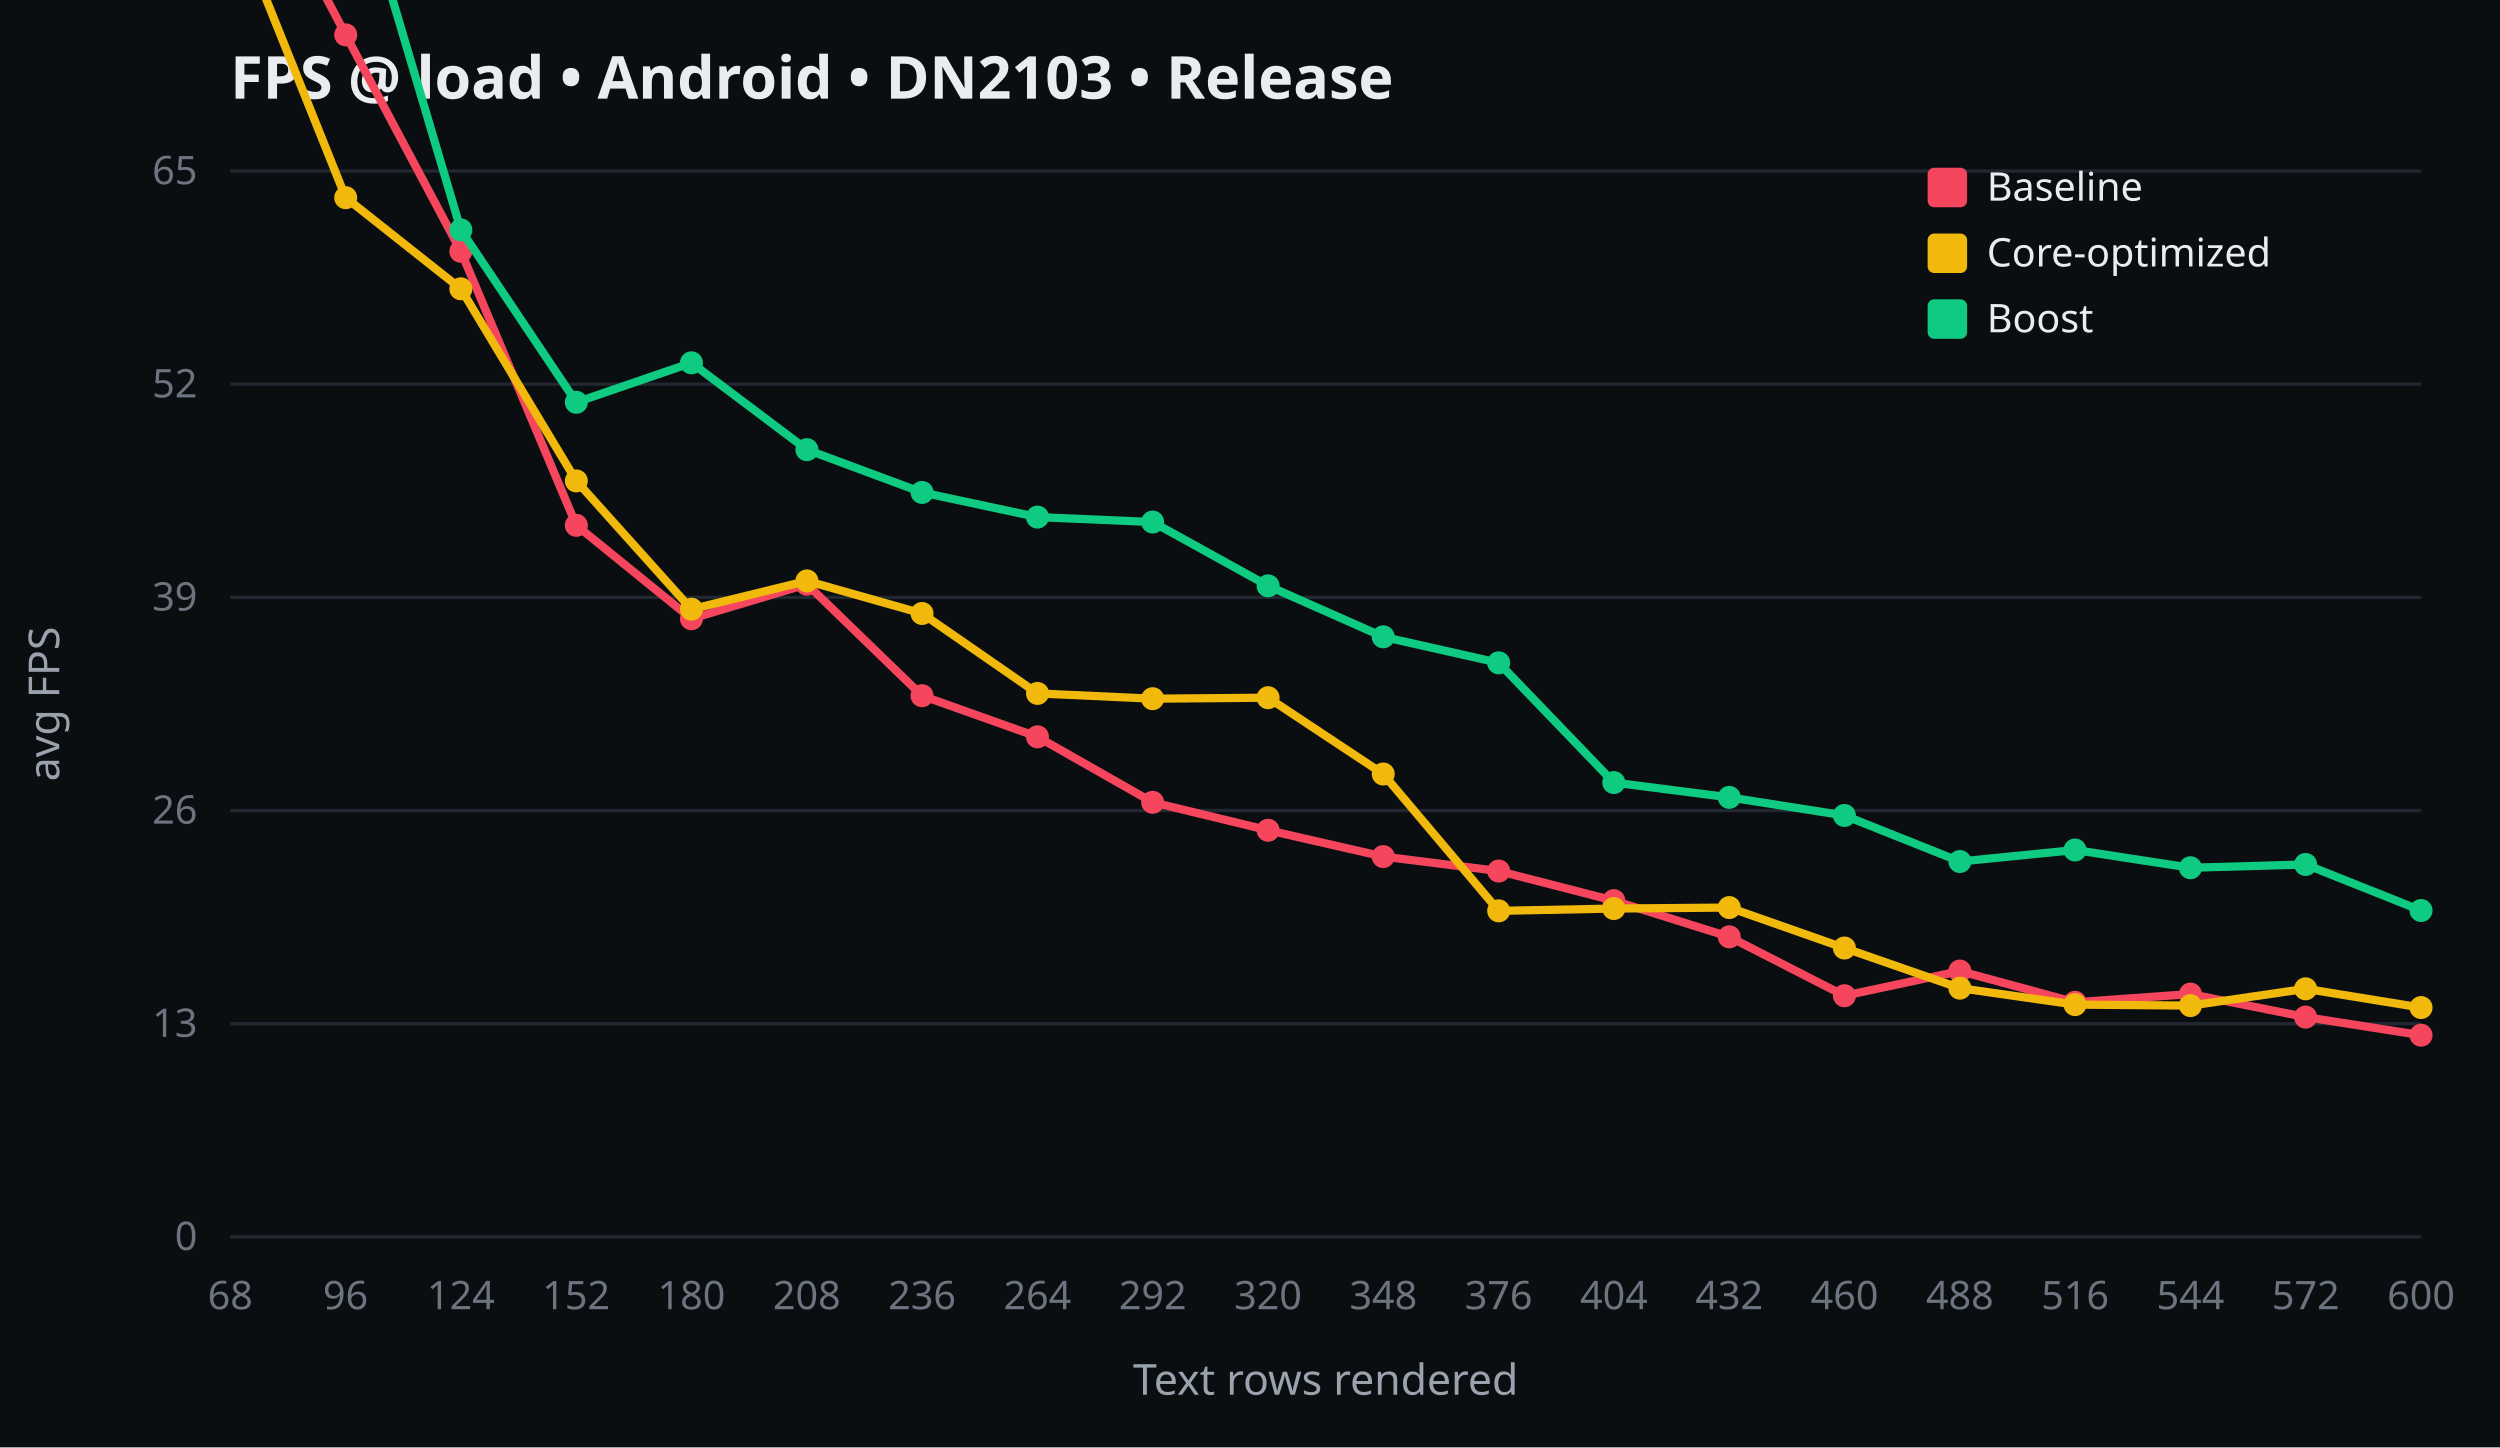
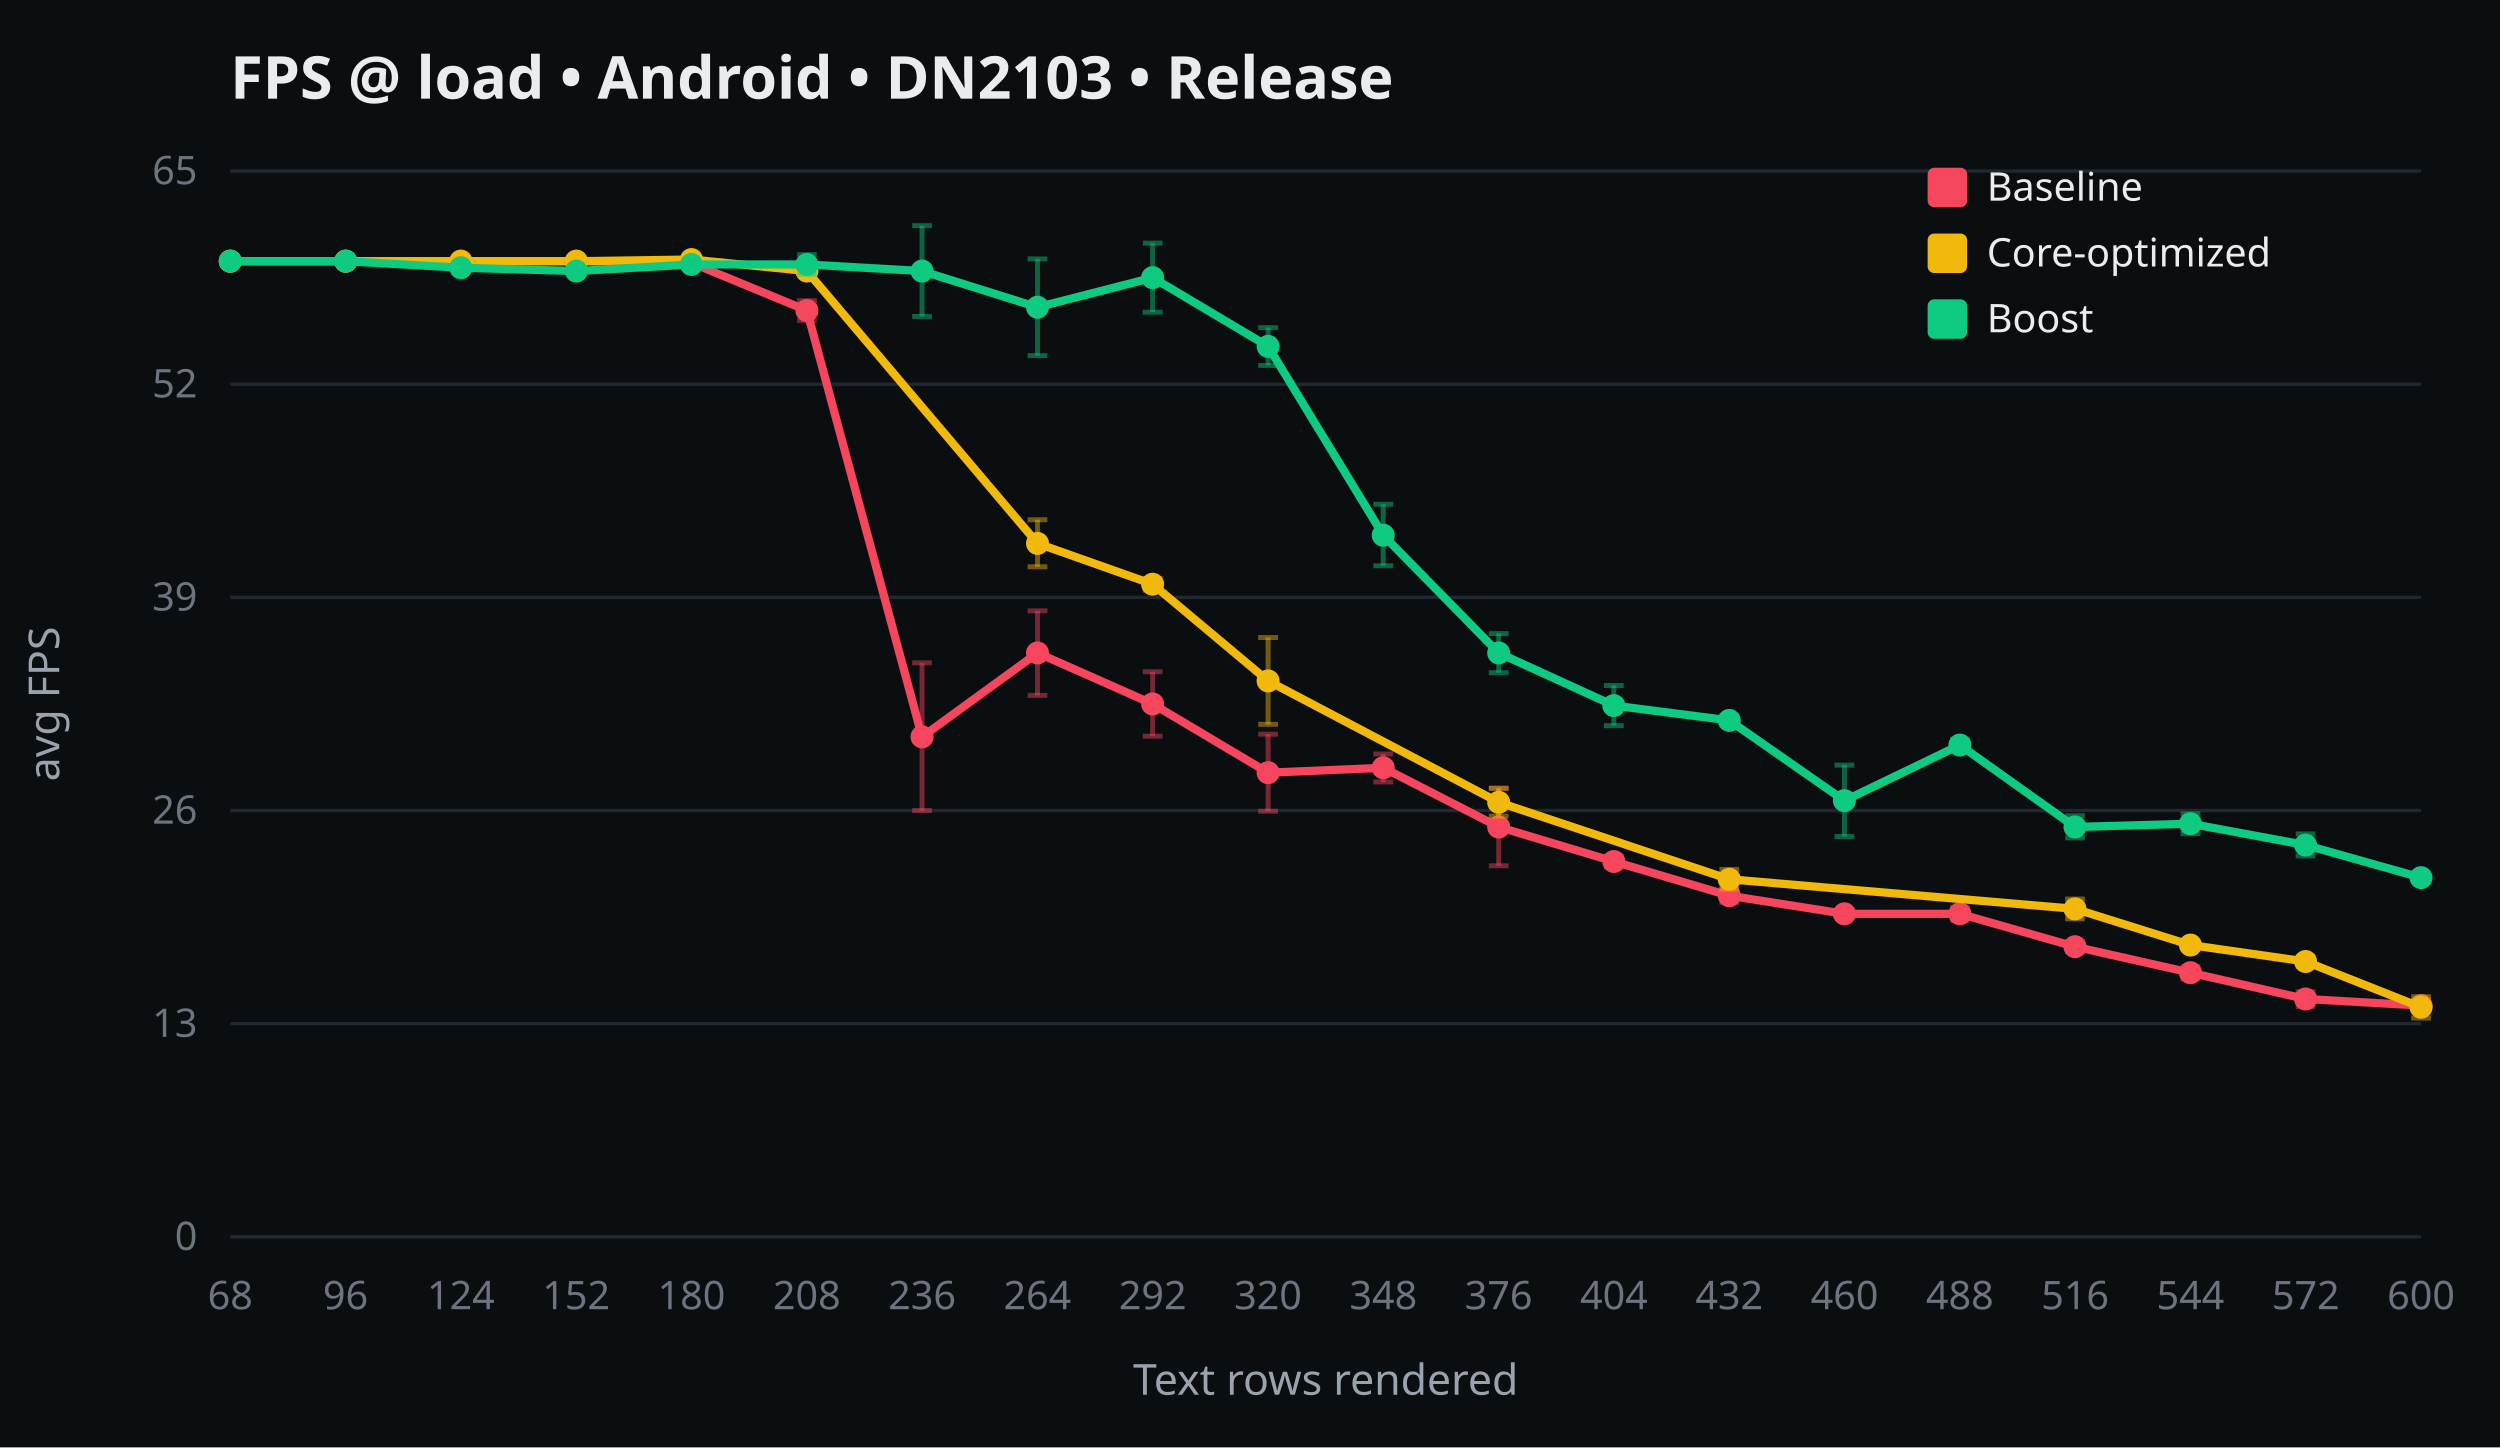
<svg xmlns="http://www.w3.org/2000/svg" width="760" height="440" viewBox="0 0 760 440">
  <rect x="0" y="0" width="760" height="440" fill="#0b0e11" />
  <text x="70" y="30" fill="#eaecef" font-size="18" font-weight="700" font-family="system-ui,sans-serif">FPS @ load • Android • DN2103 • Release</text>
  <line x1="70" y1="376" x2="736" y2="376" stroke="#222831" stroke-width="1" />
  <text x="60" y="380" fill="#6c7480" font-size="12" text-anchor="end" font-family="system-ui,sans-serif">0</text>
  <line x1="70" y1="311.2" x2="736" y2="311.2" stroke="#222831" stroke-width="1" />
  <text x="60" y="315.2" fill="#6c7480" font-size="12" text-anchor="end" font-family="system-ui,sans-serif">13</text>
  <line x1="70" y1="246.4" x2="736" y2="246.4" stroke="#222831" stroke-width="1" />
  <text x="60" y="250.4" fill="#6c7480" font-size="12" text-anchor="end" font-family="system-ui,sans-serif">26</text>
  <line x1="70" y1="181.6" x2="736" y2="181.6" stroke="#222831" stroke-width="1" />
  <text x="60" y="185.6" fill="#6c7480" font-size="12" text-anchor="end" font-family="system-ui,sans-serif">39</text>
  <line x1="70" y1="116.8" x2="736" y2="116.8" stroke="#222831" stroke-width="1" />
  <text x="60" y="120.8" fill="#6c7480" font-size="12" text-anchor="end" font-family="system-ui,sans-serif">52</text>
  <line x1="70" y1="52" x2="736" y2="52" stroke="#222831" stroke-width="1" />
  <text x="60" y="56" fill="#6c7480" font-size="12" text-anchor="end" font-family="system-ui,sans-serif">65</text>
  <text x="70" y="398" fill="#6c7480" font-size="12" text-anchor="middle" font-family="system-ui,sans-serif">68</text>
  <text x="105.053" y="398" fill="#6c7480" font-size="12" text-anchor="middle" font-family="system-ui,sans-serif">96</text>
  <text x="140.105" y="398" fill="#6c7480" font-size="12" text-anchor="middle" font-family="system-ui,sans-serif">124</text>
  <text x="175.158" y="398" fill="#6c7480" font-size="12" text-anchor="middle" font-family="system-ui,sans-serif">152</text>
  <text x="210.211" y="398" fill="#6c7480" font-size="12" text-anchor="middle" font-family="system-ui,sans-serif">180</text>
  <text x="245.263" y="398" fill="#6c7480" font-size="12" text-anchor="middle" font-family="system-ui,sans-serif">208</text>
  <text x="280.316" y="398" fill="#6c7480" font-size="12" text-anchor="middle" font-family="system-ui,sans-serif">236</text>
  <text x="315.368" y="398" fill="#6c7480" font-size="12" text-anchor="middle" font-family="system-ui,sans-serif">264</text>
  <text x="350.421" y="398" fill="#6c7480" font-size="12" text-anchor="middle" font-family="system-ui,sans-serif">292</text>
  <text x="385.474" y="398" fill="#6c7480" font-size="12" text-anchor="middle" font-family="system-ui,sans-serif">320</text>
  <text x="420.526" y="398" fill="#6c7480" font-size="12" text-anchor="middle" font-family="system-ui,sans-serif">348</text>
  <text x="455.579" y="398" fill="#6c7480" font-size="12" text-anchor="middle" font-family="system-ui,sans-serif">376</text>
  <text x="490.632" y="398" fill="#6c7480" font-size="12" text-anchor="middle" font-family="system-ui,sans-serif">404</text>
  <text x="525.684" y="398" fill="#6c7480" font-size="12" text-anchor="middle" font-family="system-ui,sans-serif">432</text>
  <text x="560.737" y="398" fill="#6c7480" font-size="12" text-anchor="middle" font-family="system-ui,sans-serif">460</text>
  <text x="595.789" y="398" fill="#6c7480" font-size="12" text-anchor="middle" font-family="system-ui,sans-serif">488</text>
  <text x="630.842" y="398" fill="#6c7480" font-size="12" text-anchor="middle" font-family="system-ui,sans-serif">516</text>
  <text x="665.895" y="398" fill="#6c7480" font-size="12" text-anchor="middle" font-family="system-ui,sans-serif">544</text>
  <text x="700.947" y="398" fill="#6c7480" font-size="12" text-anchor="middle" font-family="system-ui,sans-serif">572</text>
  <text x="736" y="398" fill="#6c7480" font-size="12" text-anchor="middle" font-family="system-ui,sans-serif">600</text>
  <text x="403" y="424" fill="#9aa3ad" font-size="13" text-anchor="middle" font-family="system-ui,sans-serif">Text rows rendered</text>
  <text x="18" y="214" fill="#9aa3ad" font-size="13" text-anchor="middle" font-family="system-ui,sans-serif" transform="rotate(-90 18 214)">avg FPS</text>
-   <polyline points="70.0,-56.2 105.1,10.6 140.1,76.4 175.2,159.7 210.2,188.1 245.3,177.6 280.3,211.5 315.4,224.0 350.4,243.9 385.5,252.4 420.5,260.4 455.6,264.8 490.6,273.8 525.7,284.8 560.7,302.7 595.8,295.2 630.8,304.7 665.9,302.2 700.9,309.2 736.0,314.7" fill="none" stroke="#f6465d" stroke-width="2.5" />
-   <circle cx="70.0" cy="-56.2" r="3.5" fill="#f6465d" />
-   <circle cx="105.1" cy="10.6" r="3.5" fill="#f6465d" />
-   <circle cx="140.1" cy="76.4" r="3.5" fill="#f6465d" />
-   <circle cx="175.2" cy="159.7" r="3.5" fill="#f6465d" />
-   <circle cx="210.2" cy="188.1" r="3.5" fill="#f6465d" />
-   <circle cx="245.3" cy="177.6" r="3.5" fill="#f6465d" />
-   <circle cx="280.3" cy="211.5" r="3.5" fill="#f6465d" />
-   <circle cx="315.4" cy="224.0" r="3.5" fill="#f6465d" />
-   <circle cx="350.4" cy="243.9" r="3.5" fill="#f6465d" />
-   <circle cx="385.5" cy="252.4" r="3.5" fill="#f6465d" />
-   <circle cx="420.5" cy="260.4" r="3.5" fill="#f6465d" />
-   <circle cx="455.6" cy="264.8" r="3.5" fill="#f6465d" />
-   <circle cx="490.6" cy="273.8" r="3.5" fill="#f6465d" />
-   <circle cx="525.7" cy="284.8" r="3.5" fill="#f6465d" />
-   <circle cx="560.7" cy="302.7" r="3.5" fill="#f6465d" />
-   <circle cx="595.8" cy="295.2" r="3.5" fill="#f6465d" />
-   <circle cx="630.8" cy="304.7" r="3.5" fill="#f6465d" />
-   <circle cx="665.9" cy="302.2" r="3.5" fill="#f6465d" />
-   <circle cx="700.9" cy="309.2" r="3.5" fill="#f6465d" />
-   <circle cx="736.0" cy="314.7" r="3.5" fill="#f6465d" />
-   <polyline points="70.0,-27.5 105.1,60.1 140.1,87.8 175.2,146.2 210.2,185.2 245.3,176.6 280.3,186.5 315.4,210.8 350.4,212.4 385.5,212.1 420.5,235.3 455.6,276.9 490.6,276.2 525.7,275.9 560.7,288.2 595.8,300.4 630.8,305.4 665.9,305.7 700.9,300.6 736.0,306.3" fill="none" stroke="#f0b90b" stroke-width="2.5" />
-   <circle cx="70.0" cy="-27.5" r="3.5" fill="#f0b90b" />
-   <circle cx="105.1" cy="60.1" r="3.5" fill="#f0b90b" />
-   <circle cx="140.1" cy="87.8" r="3.5" fill="#f0b90b" />
-   <circle cx="175.2" cy="146.2" r="3.5" fill="#f0b90b" />
-   <circle cx="210.2" cy="185.2" r="3.5" fill="#f0b90b" />
-   <circle cx="245.3" cy="176.6" r="3.5" fill="#f0b90b" />
-   <circle cx="280.3" cy="186.5" r="3.5" fill="#f0b90b" />
-   <circle cx="315.4" cy="210.8" r="3.5" fill="#f0b90b" />
-   <circle cx="350.4" cy="212.4" r="3.5" fill="#f0b90b" />
-   <circle cx="385.5" cy="212.1" r="3.5" fill="#f0b90b" />
-   <circle cx="420.5" cy="235.3" r="3.5" fill="#f0b90b" />
-   <circle cx="455.6" cy="276.9" r="3.5" fill="#f0b90b" />
-   <circle cx="490.6" cy="276.2" r="3.5" fill="#f0b90b" />
-   <circle cx="525.7" cy="275.9" r="3.5" fill="#f0b90b" />
-   <circle cx="560.7" cy="288.2" r="3.5" fill="#f0b90b" />
-   <circle cx="595.8" cy="300.4" r="3.5" fill="#f0b90b" />
-   <circle cx="630.8" cy="305.4" r="3.5" fill="#f0b90b" />
-   <circle cx="665.9" cy="305.7" r="3.5" fill="#f0b90b" />
-   <circle cx="700.9" cy="300.6" r="3.5" fill="#f0b90b" />
-   <circle cx="736.0" cy="306.3" r="3.5" fill="#f0b90b" />
-   <polyline points="70.0,-52.2 105.1,-48.2 140.1,69.9 175.2,122.3 210.2,110.3 245.3,136.7 280.3,149.7 315.4,157.2 350.4,158.7 385.5,178.1 420.5,193.6 455.6,201.5 490.6,237.9 525.7,242.4 560.7,247.9 595.8,261.9 630.8,258.4 665.9,263.8 700.9,262.8 736.0,276.8" fill="none" stroke="#0ecb81" stroke-width="2.5" />
-   <circle cx="70.0" cy="-52.2" r="3.5" fill="#0ecb81" />
-   <circle cx="105.1" cy="-48.2" r="3.5" fill="#0ecb81" />
-   <circle cx="140.1" cy="69.9" r="3.5" fill="#0ecb81" />
-   <circle cx="175.2" cy="122.3" r="3.5" fill="#0ecb81" />
-   <circle cx="210.2" cy="110.3" r="3.5" fill="#0ecb81" />
-   <circle cx="245.3" cy="136.7" r="3.5" fill="#0ecb81" />
-   <circle cx="280.3" cy="149.7" r="3.5" fill="#0ecb81" />
-   <circle cx="315.4" cy="157.2" r="3.5" fill="#0ecb81" />
-   <circle cx="350.4" cy="158.7" r="3.5" fill="#0ecb81" />
-   <circle cx="385.5" cy="178.1" r="3.5" fill="#0ecb81" />
-   <circle cx="420.5" cy="193.6" r="3.5" fill="#0ecb81" />
-   <circle cx="455.6" cy="201.5" r="3.5" fill="#0ecb81" />
-   <circle cx="490.6" cy="237.9" r="3.5" fill="#0ecb81" />
-   <circle cx="525.7" cy="242.4" r="3.5" fill="#0ecb81" />
-   <circle cx="560.7" cy="247.9" r="3.5" fill="#0ecb81" />
-   <circle cx="595.8" cy="261.9" r="3.5" fill="#0ecb81" />
-   <circle cx="630.8" cy="258.4" r="3.5" fill="#0ecb81" />
-   <circle cx="665.9" cy="263.8" r="3.5" fill="#0ecb81" />
-   <circle cx="700.9" cy="262.8" r="3.5" fill="#0ecb81" />
-   <circle cx="736.0" cy="276.8" r="3.5" fill="#0ecb81" />
+   <line x1="70.0" y1="79.4" x2="70.0" y2="79.4" stroke="#f6465d" stroke-width="1.5" opacity="0.45" />
+   <line x1="67.0" y1="79.4" x2="73.0" y2="79.4" stroke="#f6465d" stroke-width="1.5" opacity="0.45" />
+   <line x1="67.0" y1="79.4" x2="73.0" y2="79.4" stroke="#f6465d" stroke-width="1.5" opacity="0.45" />
+   <line x1="105.1" y1="79.4" x2="105.1" y2="79.4" stroke="#f6465d" stroke-width="1.5" opacity="0.45" />
+   <line x1="102.1" y1="79.4" x2="108.1" y2="79.4" stroke="#f6465d" stroke-width="1.5" opacity="0.45" />
+   <line x1="102.1" y1="79.4" x2="108.1" y2="79.4" stroke="#f6465d" stroke-width="1.5" opacity="0.45" />
+   <line x1="140.1" y1="79.4" x2="140.1" y2="79.4" stroke="#f6465d" stroke-width="1.5" opacity="0.45" />
+   <line x1="137.1" y1="79.4" x2="143.1" y2="79.4" stroke="#f6465d" stroke-width="1.5" opacity="0.45" />
+   <line x1="137.1" y1="79.4" x2="143.1" y2="79.4" stroke="#f6465d" stroke-width="1.5" opacity="0.45" />
+   <line x1="175.2" y1="79.4" x2="175.2" y2="79.4" stroke="#f6465d" stroke-width="1.5" opacity="0.45" />
+   <line x1="172.2" y1="79.4" x2="178.2" y2="79.4" stroke="#f6465d" stroke-width="1.5" opacity="0.45" />
+   <line x1="172.2" y1="79.4" x2="178.2" y2="79.4" stroke="#f6465d" stroke-width="1.5" opacity="0.45" />
+   <line x1="210.2" y1="79.9" x2="210.2" y2="79.9" stroke="#f6465d" stroke-width="1.5" opacity="0.45" />
+   <line x1="207.2" y1="79.9" x2="213.2" y2="79.9" stroke="#f6465d" stroke-width="1.5" opacity="0.45" />
+   <line x1="207.2" y1="79.9" x2="213.2" y2="79.9" stroke="#f6465d" stroke-width="1.5" opacity="0.45" />
+   <line x1="245.3" y1="97.4" x2="245.3" y2="91.4" stroke="#f6465d" stroke-width="1.5" opacity="0.45" />
+   <line x1="242.3" y1="91.4" x2="248.3" y2="91.4" stroke="#f6465d" stroke-width="1.5" opacity="0.45" />
+   <line x1="242.3" y1="97.4" x2="248.3" y2="97.4" stroke="#f6465d" stroke-width="1.5" opacity="0.45" />
+   <line x1="280.3" y1="246.4" x2="280.3" y2="201.5" stroke="#f6465d" stroke-width="1.5" opacity="0.45" />
+   <line x1="277.3" y1="201.5" x2="283.3" y2="201.5" stroke="#f6465d" stroke-width="1.5" opacity="0.45" />
+   <line x1="277.3" y1="246.4" x2="283.3" y2="246.4" stroke="#f6465d" stroke-width="1.5" opacity="0.45" />
+   <line x1="315.4" y1="211.4" x2="315.4" y2="185.7" stroke="#f6465d" stroke-width="1.5" opacity="0.45" />
+   <line x1="312.4" y1="185.7" x2="318.4" y2="185.7" stroke="#f6465d" stroke-width="1.5" opacity="0.45" />
+   <line x1="312.4" y1="211.4" x2="318.4" y2="211.4" stroke="#f6465d" stroke-width="1.5" opacity="0.45" />
+   <line x1="350.4" y1="223.8" x2="350.4" y2="204.2" stroke="#f6465d" stroke-width="1.5" opacity="0.45" />
+   <line x1="347.4" y1="204.2" x2="353.4" y2="204.2" stroke="#f6465d" stroke-width="1.5" opacity="0.45" />
+   <line x1="347.4" y1="223.8" x2="353.4" y2="223.8" stroke="#f6465d" stroke-width="1.5" opacity="0.45" />
+   <line x1="385.5" y1="246.6" x2="385.5" y2="223.2" stroke="#f6465d" stroke-width="1.5" opacity="0.45" />
+   <line x1="382.5" y1="223.2" x2="388.5" y2="223.2" stroke="#f6465d" stroke-width="1.5" opacity="0.45" />
+   <line x1="382.5" y1="246.6" x2="388.5" y2="246.6" stroke="#f6465d" stroke-width="1.5" opacity="0.45" />
+   <line x1="420.5" y1="237.7" x2="420.5" y2="229.2" stroke="#f6465d" stroke-width="1.5" opacity="0.45" />
+   <line x1="417.5" y1="229.2" x2="423.5" y2="229.2" stroke="#f6465d" stroke-width="1.5" opacity="0.45" />
+   <line x1="417.5" y1="237.7" x2="423.5" y2="237.7" stroke="#f6465d" stroke-width="1.5" opacity="0.45" />
+   <line x1="455.6" y1="263.2" x2="455.6" y2="239.5" stroke="#f6465d" stroke-width="1.5" opacity="0.45" />
+   <line x1="452.6" y1="239.5" x2="458.6" y2="239.5" stroke="#f6465d" stroke-width="1.5" opacity="0.45" />
+   <line x1="452.6" y1="263.2" x2="458.6" y2="263.2" stroke="#f6465d" stroke-width="1.5" opacity="0.45" />
+   <line x1="490.6" y1="263.5" x2="490.6" y2="260.2" stroke="#f6465d" stroke-width="1.5" opacity="0.45" />
+   <line x1="487.6" y1="260.2" x2="493.6" y2="260.2" stroke="#f6465d" stroke-width="1.5" opacity="0.45" />
+   <line x1="487.6" y1="263.5" x2="493.6" y2="263.5" stroke="#f6465d" stroke-width="1.5" opacity="0.45" />
+   <line x1="525.7" y1="274.3" x2="525.7" y2="270.3" stroke="#f6465d" stroke-width="1.5" opacity="0.45" />
+   <line x1="522.7" y1="270.3" x2="528.7" y2="270.3" stroke="#f6465d" stroke-width="1.5" opacity="0.45" />
+   <line x1="522.7" y1="274.3" x2="528.7" y2="274.3" stroke="#f6465d" stroke-width="1.5" opacity="0.45" />
+   <line x1="560.7" y1="278.7" x2="560.7" y2="276.9" stroke="#f6465d" stroke-width="1.5" opacity="0.45" />
+   <line x1="557.7" y1="276.9" x2="563.7" y2="276.9" stroke="#f6465d" stroke-width="1.5" opacity="0.45" />
+   <line x1="557.7" y1="278.7" x2="563.7" y2="278.7" stroke="#f6465d" stroke-width="1.5" opacity="0.45" />
+   <line x1="595.8" y1="279.8" x2="595.8" y2="275.8" stroke="#f6465d" stroke-width="1.5" opacity="0.45" />
+   <line x1="592.8" y1="275.8" x2="598.8" y2="275.8" stroke="#f6465d" stroke-width="1.5" opacity="0.45" />
+   <line x1="592.8" y1="279.8" x2="598.8" y2="279.8" stroke="#f6465d" stroke-width="1.5" opacity="0.45" />
+   <line x1="630.8" y1="289.4" x2="630.8" y2="286.2" stroke="#f6465d" stroke-width="1.5" opacity="0.45" />
+   <line x1="627.8" y1="286.2" x2="633.8" y2="286.2" stroke="#f6465d" stroke-width="1.5" opacity="0.45" />
+   <line x1="627.8" y1="289.4" x2="633.8" y2="289.4" stroke="#f6465d" stroke-width="1.5" opacity="0.45" />
+   <line x1="665.9" y1="297.6" x2="665.9" y2="293.9" stroke="#f6465d" stroke-width="1.5" opacity="0.45" />
+   <line x1="662.9" y1="293.9" x2="668.9" y2="293.9" stroke="#f6465d" stroke-width="1.5" opacity="0.45" />
+   <line x1="662.9" y1="297.6" x2="668.9" y2="297.6" stroke="#f6465d" stroke-width="1.5" opacity="0.45" />
+   <line x1="700.9" y1="306.0" x2="700.9" y2="301.5" stroke="#f6465d" stroke-width="1.5" opacity="0.45" />
+   <line x1="697.9" y1="301.5" x2="703.9" y2="301.5" stroke="#f6465d" stroke-width="1.5" opacity="0.45" />
+   <line x1="697.9" y1="306.0" x2="703.9" y2="306.0" stroke="#f6465d" stroke-width="1.5" opacity="0.45" />
+   <line x1="736.0" y1="307.3" x2="736.0" y2="304.1" stroke="#f6465d" stroke-width="1.5" opacity="0.45" />
+   <line x1="733.0" y1="304.1" x2="739.0" y2="304.1" stroke="#f6465d" stroke-width="1.5" opacity="0.45" />
+   <line x1="733.0" y1="307.3" x2="739.0" y2="307.3" stroke="#f6465d" stroke-width="1.5" opacity="0.45" />
+   <polyline points="70.0,79.4 105.1,79.4 140.1,79.4 175.2,79.4 210.2,79.9 245.3,94.4 280.3,224.0 315.4,198.5 350.4,214.0 385.5,234.9 420.5,233.4 455.6,251.4 490.6,261.9 525.7,272.3 560.7,277.8 595.8,277.8 630.8,287.8 665.9,295.7 700.9,303.7 736.0,305.7" fill="none" stroke="#f6465d" stroke-width="2.5" />
+   <circle cx="70.0" cy="79.4" r="3.5" fill="#f6465d" />
+   <circle cx="105.1" cy="79.4" r="3.5" fill="#f6465d" />
+   <circle cx="140.1" cy="79.4" r="3.5" fill="#f6465d" />
+   <circle cx="175.2" cy="79.4" r="3.5" fill="#f6465d" />
+   <circle cx="210.2" cy="79.9" r="3.5" fill="#f6465d" />
+   <circle cx="245.3" cy="94.4" r="3.5" fill="#f6465d" />
+   <circle cx="280.3" cy="224.0" r="3.5" fill="#f6465d" />
+   <circle cx="315.4" cy="198.5" r="3.5" fill="#f6465d" />
+   <circle cx="350.4" cy="214.0" r="3.5" fill="#f6465d" />
+   <circle cx="385.5" cy="234.9" r="3.5" fill="#f6465d" />
+   <circle cx="420.5" cy="233.4" r="3.5" fill="#f6465d" />
+   <circle cx="455.6" cy="251.4" r="3.5" fill="#f6465d" />
+   <circle cx="490.6" cy="261.9" r="3.5" fill="#f6465d" />
+   <circle cx="525.7" cy="272.3" r="3.5" fill="#f6465d" />
+   <circle cx="560.7" cy="277.8" r="3.5" fill="#f6465d" />
+   <circle cx="595.8" cy="277.8" r="3.5" fill="#f6465d" />
+   <circle cx="630.8" cy="287.8" r="3.5" fill="#f6465d" />
+   <circle cx="665.9" cy="295.7" r="3.5" fill="#f6465d" />
+   <circle cx="700.9" cy="303.7" r="3.5" fill="#f6465d" />
+   <circle cx="736.0" cy="305.7" r="3.5" fill="#f6465d" />
+   <line x1="70.0" y1="79.4" x2="70.0" y2="79.4" stroke="#f0b90b" stroke-width="1.5" opacity="0.45" />
+   <line x1="67.0" y1="79.4" x2="73.0" y2="79.4" stroke="#f0b90b" stroke-width="1.5" opacity="0.45" />
+   <line x1="67.0" y1="79.4" x2="73.0" y2="79.4" stroke="#f0b90b" stroke-width="1.5" opacity="0.45" />
+   <line x1="105.1" y1="79.4" x2="105.1" y2="79.4" stroke="#f0b90b" stroke-width="1.5" opacity="0.45" />
+   <line x1="102.1" y1="79.4" x2="108.1" y2="79.4" stroke="#f0b90b" stroke-width="1.5" opacity="0.45" />
+   <line x1="102.1" y1="79.4" x2="108.1" y2="79.4" stroke="#f0b90b" stroke-width="1.5" opacity="0.45" />
+   <line x1="140.1" y1="79.5" x2="140.1" y2="79.3" stroke="#f0b90b" stroke-width="1.5" opacity="0.45" />
+   <line x1="137.1" y1="79.3" x2="143.1" y2="79.3" stroke="#f0b90b" stroke-width="1.5" opacity="0.45" />
+   <line x1="137.1" y1="79.5" x2="143.1" y2="79.5" stroke="#f0b90b" stroke-width="1.5" opacity="0.45" />
+   <line x1="175.2" y1="79.4" x2="175.2" y2="79.4" stroke="#f0b90b" stroke-width="1.5" opacity="0.45" />
+   <line x1="172.2" y1="79.4" x2="178.2" y2="79.4" stroke="#f0b90b" stroke-width="1.5" opacity="0.45" />
+   <line x1="172.2" y1="79.4" x2="178.2" y2="79.4" stroke="#f0b90b" stroke-width="1.5" opacity="0.45" />
+   <line x1="210.2" y1="78.9" x2="210.2" y2="78.9" stroke="#f0b90b" stroke-width="1.5" opacity="0.45" />
+   <line x1="207.2" y1="78.9" x2="213.2" y2="78.9" stroke="#f0b90b" stroke-width="1.5" opacity="0.45" />
+   <line x1="207.2" y1="78.9" x2="213.2" y2="78.9" stroke="#f0b90b" stroke-width="1.5" opacity="0.45" />
+   <line x1="245.3" y1="82.4" x2="245.3" y2="82.4" stroke="#f0b90b" stroke-width="1.5" opacity="0.45" />
+   <line x1="242.3" y1="82.4" x2="248.3" y2="82.4" stroke="#f0b90b" stroke-width="1.5" opacity="0.45" />
+   <line x1="242.3" y1="82.4" x2="248.3" y2="82.4" stroke="#f0b90b" stroke-width="1.5" opacity="0.45" />
+   <line x1="315.4" y1="172.3" x2="315.4" y2="158.0" stroke="#f0b90b" stroke-width="1.5" opacity="0.45" />
+   <line x1="312.4" y1="158.0" x2="318.4" y2="158.0" stroke="#f0b90b" stroke-width="1.5" opacity="0.45" />
+   <line x1="312.4" y1="172.3" x2="318.4" y2="172.3" stroke="#f0b90b" stroke-width="1.5" opacity="0.45" />
+   <line x1="350.4" y1="179.4" x2="350.4" y2="175.9" stroke="#f0b90b" stroke-width="1.5" opacity="0.45" />
+   <line x1="347.4" y1="175.9" x2="353.4" y2="175.9" stroke="#f0b90b" stroke-width="1.5" opacity="0.45" />
+   <line x1="347.4" y1="179.4" x2="353.4" y2="179.4" stroke="#f0b90b" stroke-width="1.5" opacity="0.45" />
+   <line x1="385.5" y1="220.2" x2="385.5" y2="193.8" stroke="#f0b90b" stroke-width="1.5" opacity="0.45" />
+   <line x1="382.5" y1="193.8" x2="388.5" y2="193.8" stroke="#f0b90b" stroke-width="1.5" opacity="0.45" />
+   <line x1="382.5" y1="220.2" x2="388.5" y2="220.2" stroke="#f0b90b" stroke-width="1.5" opacity="0.45" />
+   <line x1="455.6" y1="248.1" x2="455.6" y2="239.7" stroke="#f0b90b" stroke-width="1.5" opacity="0.45" />
+   <line x1="452.6" y1="239.7" x2="458.6" y2="239.7" stroke="#f0b90b" stroke-width="1.5" opacity="0.45" />
+   <line x1="452.6" y1="248.1" x2="458.6" y2="248.1" stroke="#f0b90b" stroke-width="1.5" opacity="0.45" />
+   <line x1="525.7" y1="270.3" x2="525.7" y2="264.3" stroke="#f0b90b" stroke-width="1.5" opacity="0.45" />
+   <line x1="522.7" y1="264.3" x2="528.7" y2="264.3" stroke="#f0b90b" stroke-width="1.5" opacity="0.45" />
+   <line x1="522.7" y1="270.3" x2="528.7" y2="270.3" stroke="#f0b90b" stroke-width="1.5" opacity="0.45" />
+   <line x1="630.8" y1="279.3" x2="630.8" y2="273.3" stroke="#f0b90b" stroke-width="1.5" opacity="0.45" />
+   <line x1="627.8" y1="273.3" x2="633.8" y2="273.3" stroke="#f0b90b" stroke-width="1.5" opacity="0.45" />
+   <line x1="627.8" y1="279.3" x2="633.8" y2="279.3" stroke="#f0b90b" stroke-width="1.5" opacity="0.45" />
+   <line x1="665.9" y1="287.9" x2="665.9" y2="286.7" stroke="#f0b90b" stroke-width="1.5" opacity="0.45" />
+   <line x1="662.9" y1="286.7" x2="668.9" y2="286.7" stroke="#f0b90b" stroke-width="1.5" opacity="0.45" />
+   <line x1="662.9" y1="287.9" x2="668.9" y2="287.9" stroke="#f0b90b" stroke-width="1.5" opacity="0.45" />
+   <line x1="700.9" y1="293.8" x2="700.9" y2="290.8" stroke="#f0b90b" stroke-width="1.5" opacity="0.45" />
+   <line x1="697.9" y1="290.8" x2="703.9" y2="290.8" stroke="#f0b90b" stroke-width="1.5" opacity="0.45" />
+   <line x1="697.9" y1="293.8" x2="703.9" y2="293.8" stroke="#f0b90b" stroke-width="1.5" opacity="0.45" />
+   <line x1="736.0" y1="309.5" x2="736.0" y2="303.0" stroke="#f0b90b" stroke-width="1.5" opacity="0.45" />
+   <line x1="733.0" y1="303.0" x2="739.0" y2="303.0" stroke="#f0b90b" stroke-width="1.5" opacity="0.45" />
+   <line x1="733.0" y1="309.5" x2="739.0" y2="309.5" stroke="#f0b90b" stroke-width="1.5" opacity="0.45" />
+   <polyline points="70.0,79.4 105.1,79.4 140.1,79.4 175.2,79.4 210.2,78.9 245.3,82.4 315.4,165.2 350.4,177.6 385.5,207.0 455.6,243.9 525.7,267.3 630.8,276.3 665.9,287.3 700.9,292.3 736.0,306.2" fill="none" stroke="#f0b90b" stroke-width="2.5" />
+   <circle cx="70.0" cy="79.4" r="3.5" fill="#f0b90b" />
+   <circle cx="105.1" cy="79.4" r="3.5" fill="#f0b90b" />
+   <circle cx="140.1" cy="79.4" r="3.5" fill="#f0b90b" />
+   <circle cx="175.2" cy="79.4" r="3.5" fill="#f0b90b" />
+   <circle cx="210.2" cy="78.9" r="3.5" fill="#f0b90b" />
+   <circle cx="245.3" cy="82.4" r="3.5" fill="#f0b90b" />
+   <circle cx="315.4" cy="165.2" r="3.5" fill="#f0b90b" />
+   <circle cx="350.4" cy="177.6" r="3.5" fill="#f0b90b" />
+   <circle cx="385.5" cy="207.0" r="3.5" fill="#f0b90b" />
+   <circle cx="455.6" cy="243.9" r="3.5" fill="#f0b90b" />
+   <circle cx="525.7" cy="267.3" r="3.5" fill="#f0b90b" />
+   <circle cx="630.8" cy="276.3" r="3.5" fill="#f0b90b" />
+   <circle cx="665.9" cy="287.3" r="3.5" fill="#f0b90b" />
+   <circle cx="700.9" cy="292.3" r="3.5" fill="#f0b90b" />
+   <circle cx="736.0" cy="306.2" r="3.5" fill="#f0b90b" />
+   <line x1="70.0" y1="79.4" x2="70.0" y2="79.4" stroke="#0ecb81" stroke-width="1.5" opacity="0.45" />
+   <line x1="67.0" y1="79.4" x2="73.0" y2="79.4" stroke="#0ecb81" stroke-width="1.5" opacity="0.45" />
+   <line x1="67.0" y1="79.4" x2="73.0" y2="79.4" stroke="#0ecb81" stroke-width="1.5" opacity="0.45" />
+   <line x1="105.1" y1="79.4" x2="105.1" y2="79.4" stroke="#0ecb81" stroke-width="1.5" opacity="0.45" />
+   <line x1="102.1" y1="79.4" x2="108.1" y2="79.4" stroke="#0ecb81" stroke-width="1.5" opacity="0.45" />
+   <line x1="102.1" y1="79.4" x2="108.1" y2="79.4" stroke="#0ecb81" stroke-width="1.5" opacity="0.45" />
+   <line x1="140.1" y1="81.4" x2="140.1" y2="81.4" stroke="#0ecb81" stroke-width="1.5" opacity="0.45" />
+   <line x1="137.1" y1="81.4" x2="143.1" y2="81.4" stroke="#0ecb81" stroke-width="1.5" opacity="0.45" />
+   <line x1="137.1" y1="81.4" x2="143.1" y2="81.4" stroke="#0ecb81" stroke-width="1.5" opacity="0.45" />
+   <line x1="175.2" y1="82.4" x2="175.2" y2="82.4" stroke="#0ecb81" stroke-width="1.5" opacity="0.45" />
+   <line x1="172.2" y1="82.4" x2="178.2" y2="82.4" stroke="#0ecb81" stroke-width="1.5" opacity="0.45" />
+   <line x1="172.2" y1="82.4" x2="178.2" y2="82.4" stroke="#0ecb81" stroke-width="1.5" opacity="0.45" />
+   <line x1="210.2" y1="80.4" x2="210.2" y2="80.4" stroke="#0ecb81" stroke-width="1.5" opacity="0.45" />
+   <line x1="207.2" y1="80.4" x2="213.2" y2="80.4" stroke="#0ecb81" stroke-width="1.5" opacity="0.45" />
+   <line x1="207.2" y1="80.4" x2="213.2" y2="80.4" stroke="#0ecb81" stroke-width="1.5" opacity="0.45" />
+   <line x1="245.3" y1="83.4" x2="245.3" y2="77.4" stroke="#0ecb81" stroke-width="1.5" opacity="0.45" />
+   <line x1="242.3" y1="77.4" x2="248.3" y2="77.4" stroke="#0ecb81" stroke-width="1.5" opacity="0.45" />
+   <line x1="242.3" y1="83.4" x2="248.3" y2="83.4" stroke="#0ecb81" stroke-width="1.5" opacity="0.45" />
+   <line x1="280.3" y1="96.2" x2="280.3" y2="68.6" stroke="#0ecb81" stroke-width="1.5" opacity="0.45" />
+   <line x1="277.3" y1="68.6" x2="283.3" y2="68.6" stroke="#0ecb81" stroke-width="1.5" opacity="0.45" />
+   <line x1="277.3" y1="96.2" x2="283.3" y2="96.2" stroke="#0ecb81" stroke-width="1.5" opacity="0.45" />
+   <line x1="315.4" y1="108.1" x2="315.4" y2="78.7" stroke="#0ecb81" stroke-width="1.5" opacity="0.45" />
+   <line x1="312.4" y1="78.7" x2="318.4" y2="78.7" stroke="#0ecb81" stroke-width="1.5" opacity="0.45" />
+   <line x1="312.4" y1="108.1" x2="318.4" y2="108.1" stroke="#0ecb81" stroke-width="1.5" opacity="0.45" />
+   <line x1="350.4" y1="94.9" x2="350.4" y2="73.9" stroke="#0ecb81" stroke-width="1.5" opacity="0.45" />
+   <line x1="347.4" y1="73.9" x2="353.4" y2="73.9" stroke="#0ecb81" stroke-width="1.5" opacity="0.45" />
+   <line x1="347.4" y1="94.9" x2="353.4" y2="94.9" stroke="#0ecb81" stroke-width="1.5" opacity="0.45" />
+   <line x1="385.5" y1="111.1" x2="385.5" y2="99.6" stroke="#0ecb81" stroke-width="1.5" opacity="0.45" />
+   <line x1="382.5" y1="99.6" x2="388.5" y2="99.6" stroke="#0ecb81" stroke-width="1.5" opacity="0.45" />
+   <line x1="382.5" y1="111.1" x2="388.5" y2="111.1" stroke="#0ecb81" stroke-width="1.5" opacity="0.45" />
+   <line x1="420.5" y1="172.0" x2="420.5" y2="153.3" stroke="#0ecb81" stroke-width="1.5" opacity="0.45" />
+   <line x1="417.5" y1="153.3" x2="423.5" y2="153.3" stroke="#0ecb81" stroke-width="1.5" opacity="0.45" />
+   <line x1="417.5" y1="172.0" x2="423.5" y2="172.0" stroke="#0ecb81" stroke-width="1.5" opacity="0.45" />
+   <line x1="455.6" y1="204.5" x2="455.6" y2="192.6" stroke="#0ecb81" stroke-width="1.5" opacity="0.45" />
+   <line x1="452.6" y1="192.6" x2="458.6" y2="192.6" stroke="#0ecb81" stroke-width="1.5" opacity="0.45" />
+   <line x1="452.6" y1="204.5" x2="458.6" y2="204.5" stroke="#0ecb81" stroke-width="1.5" opacity="0.45" />
+   <line x1="490.6" y1="220.6" x2="490.6" y2="208.4" stroke="#0ecb81" stroke-width="1.5" opacity="0.45" />
+   <line x1="487.6" y1="208.4" x2="493.6" y2="208.4" stroke="#0ecb81" stroke-width="1.5" opacity="0.45" />
+   <line x1="487.6" y1="220.6" x2="493.6" y2="220.6" stroke="#0ecb81" stroke-width="1.5" opacity="0.45" />
+   <line x1="525.7" y1="220.4" x2="525.7" y2="217.6" stroke="#0ecb81" stroke-width="1.5" opacity="0.45" />
+   <line x1="522.7" y1="217.6" x2="528.7" y2="217.6" stroke="#0ecb81" stroke-width="1.5" opacity="0.45" />
+   <line x1="522.7" y1="220.4" x2="528.7" y2="220.4" stroke="#0ecb81" stroke-width="1.5" opacity="0.45" />
+   <line x1="560.7" y1="254.3" x2="560.7" y2="232.6" stroke="#0ecb81" stroke-width="1.5" opacity="0.45" />
+   <line x1="557.7" y1="232.6" x2="563.7" y2="232.6" stroke="#0ecb81" stroke-width="1.5" opacity="0.45" />
+   <line x1="557.7" y1="254.3" x2="563.7" y2="254.3" stroke="#0ecb81" stroke-width="1.5" opacity="0.45" />
+   <line x1="595.8" y1="228.2" x2="595.8" y2="224.7" stroke="#0ecb81" stroke-width="1.5" opacity="0.45" />
+   <line x1="592.8" y1="224.7" x2="598.8" y2="224.7" stroke="#0ecb81" stroke-width="1.5" opacity="0.45" />
+   <line x1="592.8" y1="228.2" x2="598.8" y2="228.2" stroke="#0ecb81" stroke-width="1.5" opacity="0.45" />
+   <line x1="630.8" y1="254.7" x2="630.8" y2="248.0" stroke="#0ecb81" stroke-width="1.5" opacity="0.45" />
+   <line x1="627.8" y1="248.0" x2="633.8" y2="248.0" stroke="#0ecb81" stroke-width="1.5" opacity="0.45" />
+   <line x1="627.8" y1="254.7" x2="633.8" y2="254.7" stroke="#0ecb81" stroke-width="1.5" opacity="0.45" />
+   <line x1="665.9" y1="253.4" x2="665.9" y2="247.4" stroke="#0ecb81" stroke-width="1.5" opacity="0.45" />
+   <line x1="662.9" y1="247.4" x2="668.9" y2="247.4" stroke="#0ecb81" stroke-width="1.5" opacity="0.45" />
+   <line x1="662.9" y1="253.4" x2="668.9" y2="253.4" stroke="#0ecb81" stroke-width="1.5" opacity="0.45" />
+   <line x1="700.9" y1="260.2" x2="700.9" y2="253.5" stroke="#0ecb81" stroke-width="1.5" opacity="0.45" />
+   <line x1="697.9" y1="253.5" x2="703.9" y2="253.5" stroke="#0ecb81" stroke-width="1.5" opacity="0.45" />
+   <line x1="697.9" y1="260.2" x2="703.9" y2="260.2" stroke="#0ecb81" stroke-width="1.5" opacity="0.45" />
+   <line x1="736.0" y1="267.7" x2="736.0" y2="266.0" stroke="#0ecb81" stroke-width="1.5" opacity="0.45" />
+   <line x1="733.0" y1="266.0" x2="739.0" y2="266.0" stroke="#0ecb81" stroke-width="1.5" opacity="0.45" />
+   <line x1="733.0" y1="267.7" x2="739.0" y2="267.7" stroke="#0ecb81" stroke-width="1.5" opacity="0.45" />
+   <polyline points="70.0,79.4 105.1,79.4 140.1,81.4 175.2,82.4 210.2,80.4 245.3,80.4 280.3,82.4 315.4,93.4 350.4,84.4 385.5,105.3 420.5,162.7 455.6,198.5 490.6,214.5 525.7,219.0 560.7,243.4 595.8,226.5 630.8,251.4 665.9,250.4 700.9,256.9 736.0,266.8" fill="none" stroke="#0ecb81" stroke-width="2.5" />
+   <circle cx="70.0" cy="79.4" r="3.5" fill="#0ecb81" />
+   <circle cx="105.1" cy="79.4" r="3.5" fill="#0ecb81" />
+   <circle cx="140.1" cy="81.4" r="3.5" fill="#0ecb81" />
+   <circle cx="175.2" cy="82.4" r="3.5" fill="#0ecb81" />
+   <circle cx="210.2" cy="80.4" r="3.5" fill="#0ecb81" />
+   <circle cx="245.3" cy="80.4" r="3.5" fill="#0ecb81" />
+   <circle cx="280.3" cy="82.4" r="3.5" fill="#0ecb81" />
+   <circle cx="315.4" cy="93.4" r="3.5" fill="#0ecb81" />
+   <circle cx="350.4" cy="84.4" r="3.5" fill="#0ecb81" />
+   <circle cx="385.5" cy="105.3" r="3.5" fill="#0ecb81" />
+   <circle cx="420.5" cy="162.7" r="3.5" fill="#0ecb81" />
+   <circle cx="455.6" cy="198.5" r="3.5" fill="#0ecb81" />
+   <circle cx="490.6" cy="214.5" r="3.5" fill="#0ecb81" />
+   <circle cx="525.7" cy="219.0" r="3.5" fill="#0ecb81" />
+   <circle cx="560.7" cy="243.4" r="3.5" fill="#0ecb81" />
+   <circle cx="595.8" cy="226.5" r="3.5" fill="#0ecb81" />
+   <circle cx="630.8" cy="251.4" r="3.5" fill="#0ecb81" />
+   <circle cx="665.9" cy="250.4" r="3.5" fill="#0ecb81" />
+   <circle cx="700.9" cy="256.9" r="3.5" fill="#0ecb81" />
+   <circle cx="736.0" cy="266.8" r="3.5" fill="#0ecb81" />
  <rect x="586" y="51" width="12" height="12" rx="2" fill="#f6465d" />
  <text x="604" y="61" fill="#eaecef" font-size="12" font-family="system-ui,sans-serif">Baseline</text>
  <rect x="586" y="71" width="12" height="12" rx="2" fill="#f0b90b" />
  <text x="604" y="81" fill="#eaecef" font-size="12" font-family="system-ui,sans-serif">Core-optimized</text>
  <rect x="586" y="91" width="12" height="12" rx="2" fill="#0ecb81" />
  <text x="604" y="101" fill="#eaecef" font-size="12" font-family="system-ui,sans-serif">Boost</text>
</svg>
